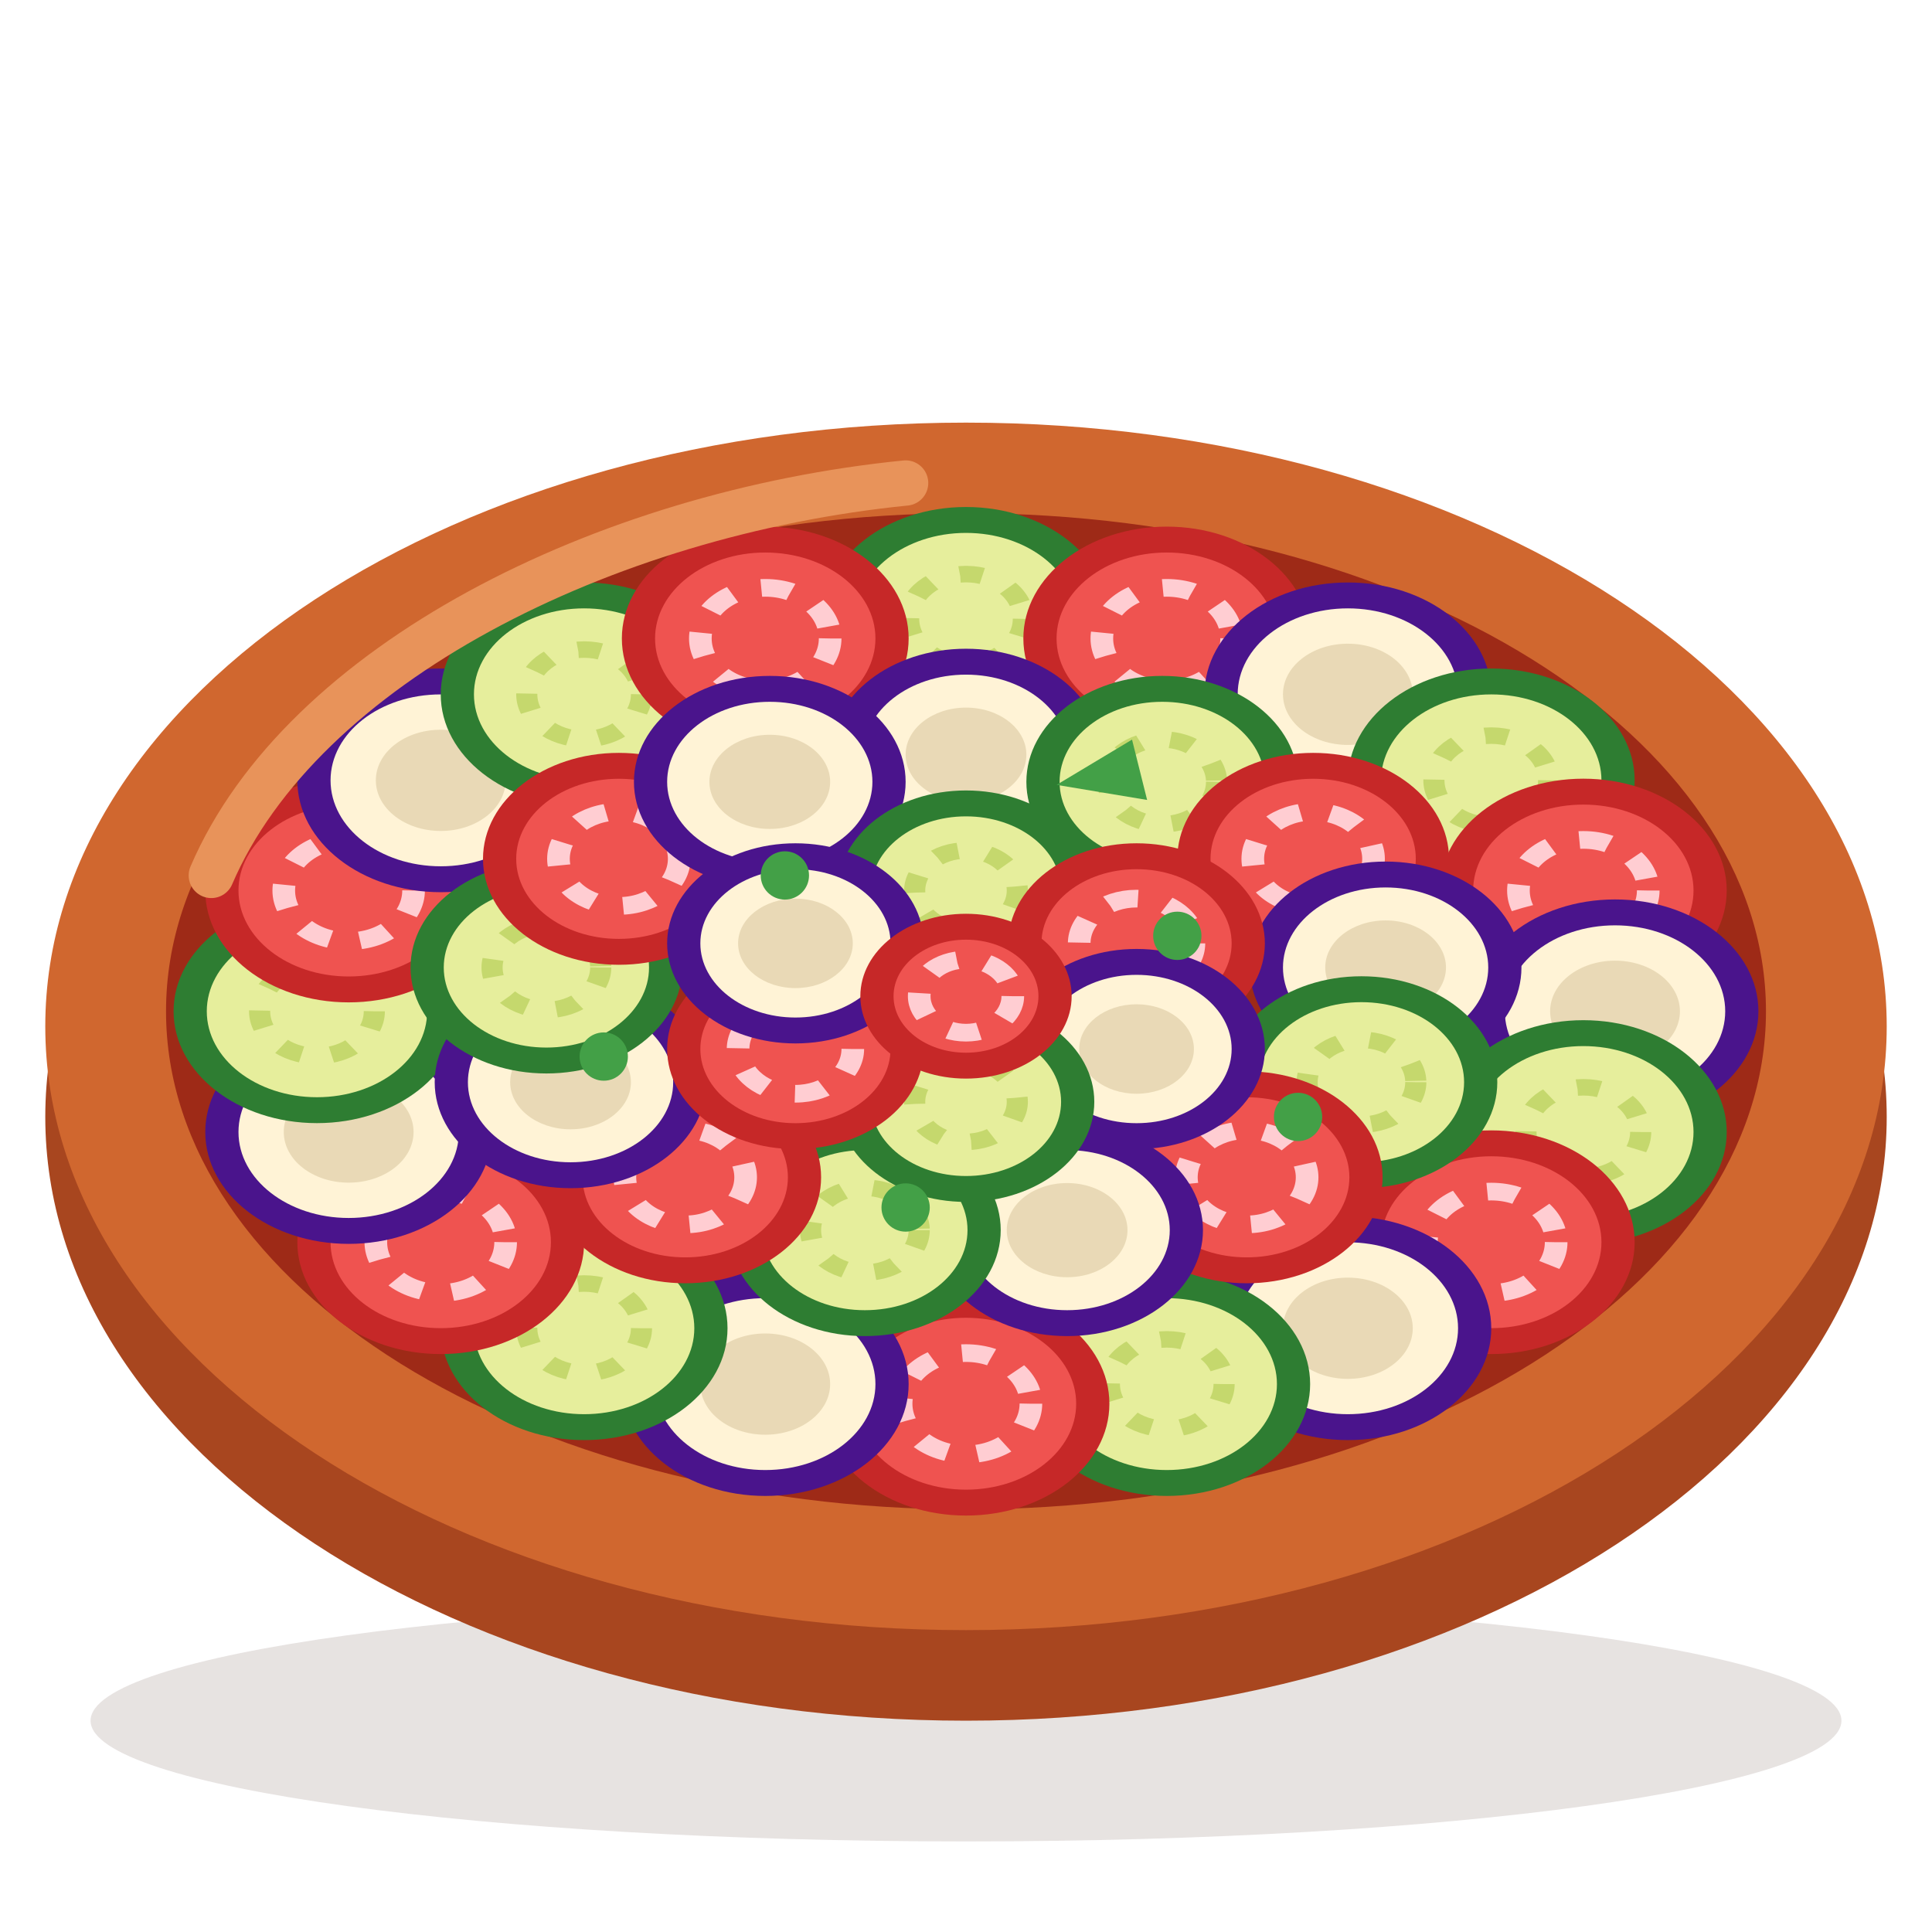
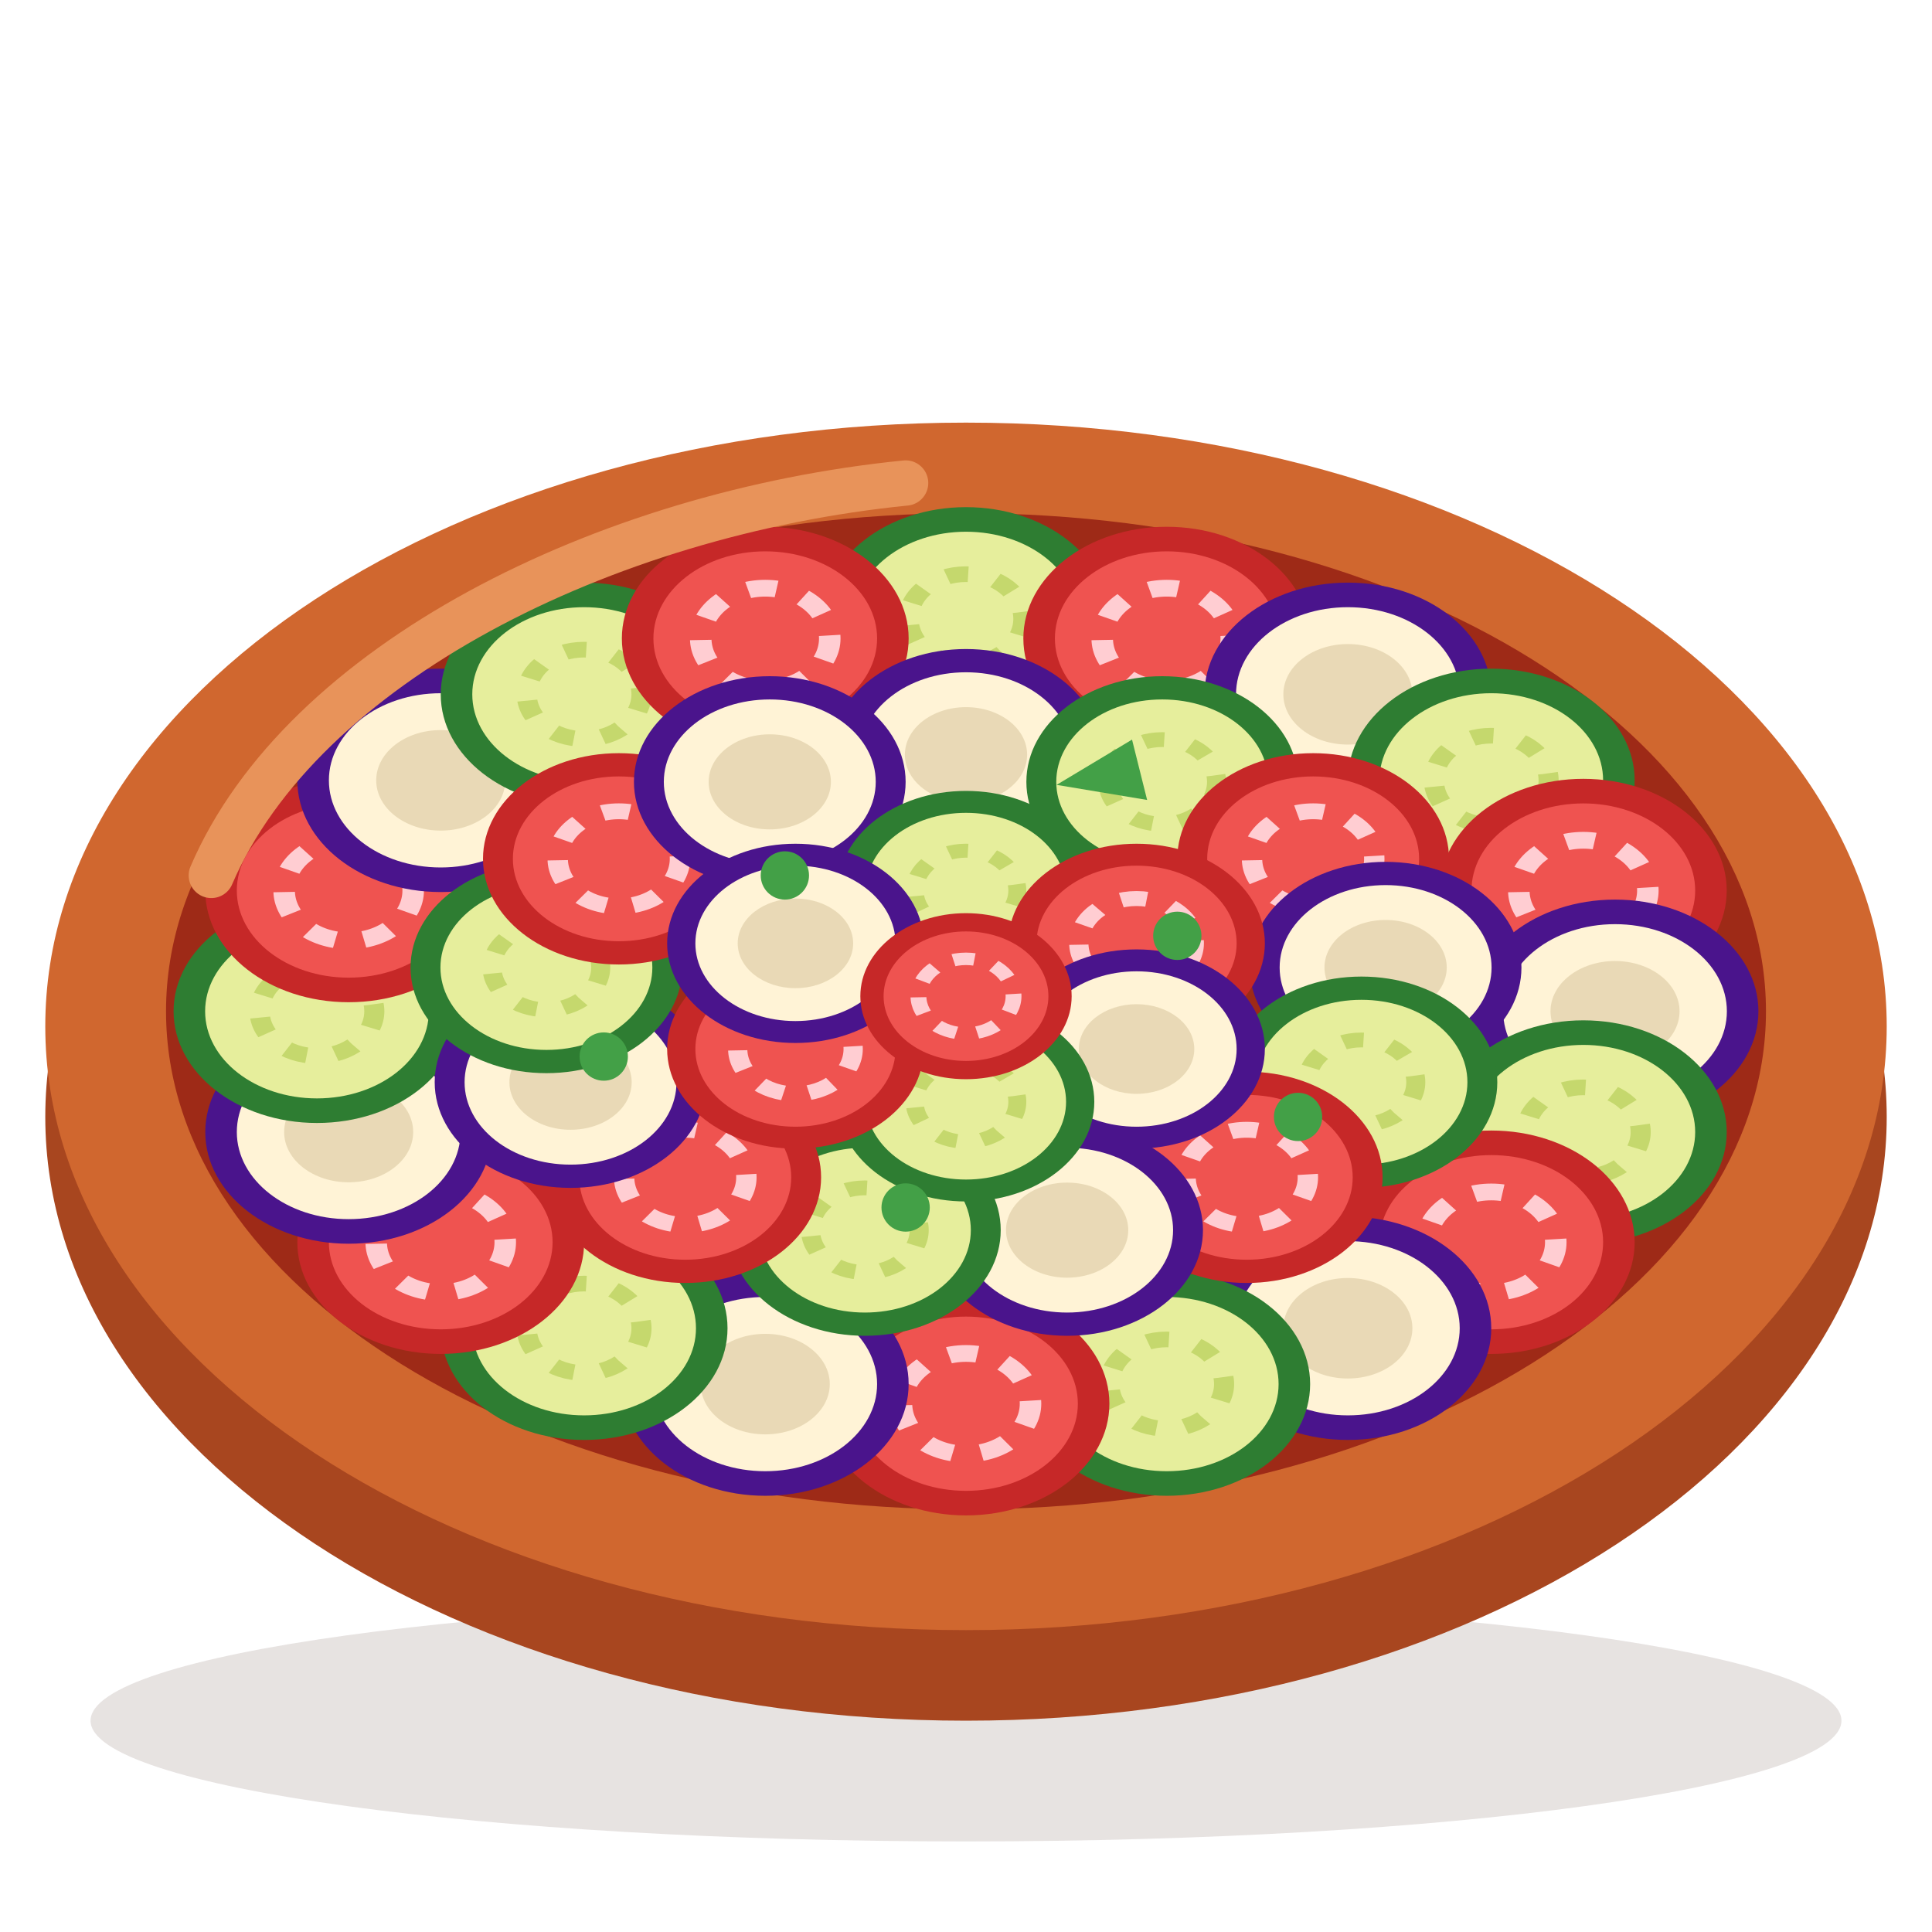
<svg xmlns="http://www.w3.org/2000/svg" viewBox="0 0 128 128">
+   <defs>
+     <g id="sc">
+       <circle r="10" fill="#2e7d32" />
+       <circle r="7.8" fill="#e6ee9c" />
+       <circle r="4" fill="none" stroke="#c5d86d" stroke-width="1.4" stroke-dasharray="1.5 2" />
+     </g>
+     <g id="st">
+       <circle r="10" fill="#c62828" />
+       <circle r="7.8" fill="#ef5350" />
+       <circle r="4.5" fill="none" stroke="#ffcdd2" stroke-width="1.5" stroke-dasharray="2 2" />
+     </g>
+     <g id="sa">
+       <circle r="10" fill="#4a148c" />
+       <circle r="7.8" fill="#fff3d6" />
+       <circle r="4.5" fill="#e0cfa8" opacity=".7" />
+     </g>
+   </defs>
  <ellipse cx="64" cy="114" rx="58" ry="8" fill="#5d4037" opacity=".15" />
  <ellipse cx="64" cy="74" rx="61" ry="40" fill="#a8461f" />
  <ellipse cx="64" cy="68" rx="61" ry="40" fill="#d0672f" />
  <ellipse cx="64" cy="67" rx="53" ry="33" fill="#9e2a17" />
-   <g transform="translate(64 41) scale(1 .78)">
-     <circle r="9.5" fill="#2e7d32" />
-     <circle r="7.3" fill="#e6ee9c" />
-     <circle r="3.8" fill="none" stroke="#c5d86d" stroke-width="1.4" stroke-dasharray="1.5 2" />
-   </g>
-   <g transform="translate(77.3 42.3) scale(1 .78)">
-     <circle r="9.5" fill="#c62828" />
-     <circle r="7.3" fill="#ef5350" />
-     <circle r="4.3" fill="none" stroke="#ffcdd2" stroke-width="1.5" stroke-dasharray="2 2" />
-   </g>
-   <g transform="translate(89.3 46) scale(1 .78)">
-     <circle r="9.5" fill="#4a148c" />
-     <circle r="7.3" fill="#fff3d6" />
-     <circle r="4.3" fill="#e0cfa8" opacity=".7" />
-   </g>
-   <g transform="translate(98.8 51.7) scale(1 .78)">
-     <circle r="9.5" fill="#2e7d32" />
-     <circle r="7.3" fill="#e6ee9c" />
-     <circle r="3.8" fill="none" stroke="#c5d86d" stroke-width="1.4" stroke-dasharray="1.5 2" />
-   </g>
-   <g transform="translate(104.9 59) scale(1 .78)">
-     <circle r="9.5" fill="#c62828" />
-     <circle r="7.3" fill="#ef5350" />
-     <circle r="4.3" fill="none" stroke="#ffcdd2" stroke-width="1.5" stroke-dasharray="2 2" />
-   </g>
-   <g transform="translate(107 67) scale(1 .78)">
-     <circle r="9.5" fill="#4a148c" />
-     <circle r="7.3" fill="#fff3d6" />
-     <circle r="4.3" fill="#e0cfa8" opacity=".7" />
-   </g>
-   <g transform="translate(104.9 75) scale(1 .78)">
-     <circle r="9.5" fill="#2e7d32" />
-     <circle r="7.3" fill="#e6ee9c" />
-     <circle r="3.8" fill="none" stroke="#c5d86d" stroke-width="1.4" stroke-dasharray="1.5 2" />
-   </g>
-   <g transform="translate(98.8 82.3) scale(1 .78)">
-     <circle r="9.5" fill="#c62828" />
-     <circle r="7.3" fill="#ef5350" />
-     <circle r="4.3" fill="none" stroke="#ffcdd2" stroke-width="1.5" stroke-dasharray="2 2" />
-   </g>
-   <g transform="translate(89.3 88) scale(1 .78)">
-     <circle r="9.5" fill="#4a148c" />
-     <circle r="7.3" fill="#fff3d6" />
-     <circle r="4.3" fill="#e0cfa8" opacity=".7" />
-   </g>
-   <g transform="translate(77.3 91.7) scale(1 .78)">
-     <circle r="9.5" fill="#2e7d32" />
-     <circle r="7.3" fill="#e6ee9c" />
-     <circle r="3.8" fill="none" stroke="#c5d86d" stroke-width="1.4" stroke-dasharray="1.5 2" />
-   </g>
-   <g transform="translate(64 93) scale(1 .78)">
-     <circle r="9.5" fill="#c62828" />
-     <circle r="7.3" fill="#ef5350" />
-     <circle r="4.3" fill="none" stroke="#ffcdd2" stroke-width="1.5" stroke-dasharray="2 2" />
-   </g>
-   <g transform="translate(50.7 91.7) scale(1 .78)">
-     <circle r="9.5" fill="#4a148c" />
-     <circle r="7.3" fill="#fff3d6" />
-     <circle r="4.3" fill="#e0cfa8" opacity=".7" />
-   </g>
-   <g transform="translate(38.7 88) scale(1 .78)">
-     <circle r="9.5" fill="#2e7d32" />
-     <circle r="7.3" fill="#e6ee9c" />
-     <circle r="3.8" fill="none" stroke="#c5d86d" stroke-width="1.4" stroke-dasharray="1.5 2" />
-   </g>
-   <g transform="translate(29.2 82.3) scale(1 .78)">
-     <circle r="9.5" fill="#c62828" />
-     <circle r="7.3" fill="#ef5350" />
-     <circle r="4.3" fill="none" stroke="#ffcdd2" stroke-width="1.5" stroke-dasharray="2 2" />
-   </g>
-   <g transform="translate(23.1 75) scale(1 .78)">
-     <circle r="9.5" fill="#4a148c" />
-     <circle r="7.3" fill="#fff3d6" />
-     <circle r="4.3" fill="#e0cfa8" opacity=".7" />
-   </g>
-   <g transform="translate(21 67) scale(1 .78)">
-     <circle r="9.5" fill="#2e7d32" />
-     <circle r="7.3" fill="#e6ee9c" />
-     <circle r="3.8" fill="none" stroke="#c5d86d" stroke-width="1.4" stroke-dasharray="1.5 2" />
-   </g>
-   <g transform="translate(23.1 59) scale(1 .78)">
-     <circle r="9.5" fill="#c62828" />
-     <circle r="7.3" fill="#ef5350" />
-     <circle r="4.3" fill="none" stroke="#ffcdd2" stroke-width="1.5" stroke-dasharray="2 2" />
-   </g>
-   <g transform="translate(29.2 51.7) scale(1 .78)">
-     <circle r="9.5" fill="#4a148c" />
-     <circle r="7.3" fill="#fff3d6" />
-     <circle r="4.3" fill="#e0cfa8" opacity=".7" />
-   </g>
-   <g transform="translate(38.7 46) scale(1 .78)">
-     <circle r="9.5" fill="#2e7d32" />
-     <circle r="7.3" fill="#e6ee9c" />
-     <circle r="3.8" fill="none" stroke="#c5d86d" stroke-width="1.4" stroke-dasharray="1.5 2" />
-   </g>
-   <g transform="translate(50.7 42.3) scale(1 .78)">
-     <circle r="9.5" fill="#c62828" />
-     <circle r="7.3" fill="#ef5350" />
-     <circle r="4.3" fill="none" stroke="#ffcdd2" stroke-width="1.5" stroke-dasharray="2 2" />
-   </g>
-   <g transform="translate(64 50) scale(1 .78)">
-     <circle r="9" fill="#4a148c" />
-     <circle r="6.8" fill="#fff3d6" />
-     <circle r="4" fill="#e0cfa8" opacity=".7" />
-   </g>
-   <g transform="translate(77 51.8) scale(1 .78)">
-     <circle r="9" fill="#2e7d32" />
-     <circle r="6.8" fill="#e6ee9c" />
-     <circle r="3.6" fill="none" stroke="#c5d86d" stroke-width="1.4" stroke-dasharray="1.5 2" />
-   </g>
-   <g transform="translate(87 56.9) scale(1 .78)">
-     <circle r="9" fill="#c62828" />
-     <circle r="6.8" fill="#ef5350" />
-     <circle r="4" fill="none" stroke="#ffcdd2" stroke-width="1.5" stroke-dasharray="2 2" />
-   </g>
-   <g transform="translate(91.8 64.1) scale(1 .78)">
-     <circle r="9" fill="#4a148c" />
-     <circle r="6.8" fill="#fff3d6" />
-     <circle r="4" fill="#e0cfa8" opacity=".7" />
-   </g>
-   <g transform="translate(90.2 71.7) scale(1 .78)">
-     <circle r="9" fill="#2e7d32" />
-     <circle r="6.8" fill="#e6ee9c" />
-     <circle r="3.6" fill="none" stroke="#c5d86d" stroke-width="1.4" stroke-dasharray="1.5 2" />
-   </g>
-   <g transform="translate(82.6 78) scale(1 .78)">
-     <circle r="9" fill="#c62828" />
-     <circle r="6.8" fill="#ef5350" />
-     <circle r="4" fill="none" stroke="#ffcdd2" stroke-width="1.5" stroke-dasharray="2 2" />
-   </g>
-   <g transform="translate(70.7 81.5) scale(1 .78)">
-     <circle r="9" fill="#4a148c" />
-     <circle r="6.8" fill="#fff3d6" />
-     <circle r="4" fill="#e0cfa8" opacity=".7" />
-   </g>
-   <g transform="translate(57.3 81.5) scale(1 .78)">
-     <circle r="9" fill="#2e7d32" />
-     <circle r="6.8" fill="#e6ee9c" />
-     <circle r="3.6" fill="none" stroke="#c5d86d" stroke-width="1.4" stroke-dasharray="1.5 2" />
-   </g>
-   <g transform="translate(45.4 78) scale(1 .78)">
-     <circle r="9" fill="#c62828" />
-     <circle r="6.8" fill="#ef5350" />
-     <circle r="4" fill="none" stroke="#ffcdd2" stroke-width="1.5" stroke-dasharray="2 2" />
-   </g>
-   <g transform="translate(37.8 71.7) scale(1 .78)">
-     <circle r="9" fill="#4a148c" />
-     <circle r="6.8" fill="#fff3d6" />
-     <circle r="4" fill="#e0cfa8" opacity=".7" />
-   </g>
-   <g transform="translate(36.2 64.1) scale(1 .78)">
-     <circle r="9" fill="#2e7d32" />
-     <circle r="6.8" fill="#e6ee9c" />
-     <circle r="3.6" fill="none" stroke="#c5d86d" stroke-width="1.4" stroke-dasharray="1.5 2" />
-   </g>
-   <g transform="translate(41 56.9) scale(1 .78)">
-     <circle r="9" fill="#c62828" />
-     <circle r="6.8" fill="#ef5350" />
-     <circle r="4" fill="none" stroke="#ffcdd2" stroke-width="1.5" stroke-dasharray="2 2" />
-   </g>
-   <g transform="translate(51 51.8) scale(1 .78)">
-     <circle r="9" fill="#4a148c" />
-     <circle r="6.8" fill="#fff3d6" />
-     <circle r="4" fill="#e0cfa8" opacity=".7" />
-   </g>
-   <g transform="translate(64 59) scale(1 .78)">
-     <circle r="8.5" fill="#2e7d32" />
-     <circle r="6.3" fill="#e6ee9c" />
-     <circle r="3.4" fill="none" stroke="#c5d86d" stroke-width="1.4" stroke-dasharray="1.5 2" />
-   </g>
-   <g transform="translate(75.3 62.5) scale(1 .78)">
-     <circle r="8.5" fill="#c62828" />
-     <circle r="6.3" fill="#ef5350" />
-     <circle r="3.8" fill="none" stroke="#ffcdd2" stroke-width="1.5" stroke-dasharray="2 2" />
-   </g>
-   <g transform="translate(75.3 69.5) scale(1 .78)">
-     <circle r="8.5" fill="#4a148c" />
-     <circle r="6.3" fill="#fff3d6" />
-     <circle r="3.8" fill="#e0cfa8" opacity=".7" />
-   </g>
-   <g transform="translate(64 73) scale(1 .78)">
-     <circle r="8.5" fill="#2e7d32" />
-     <circle r="6.3" fill="#e6ee9c" />
-     <circle r="3.4" fill="none" stroke="#c5d86d" stroke-width="1.4" stroke-dasharray="1.5 2" />
-   </g>
-   <g transform="translate(52.7 69.5) scale(1 .78)">
-     <circle r="8.5" fill="#c62828" />
-     <circle r="6.3" fill="#ef5350" />
-     <circle r="3.8" fill="none" stroke="#ffcdd2" stroke-width="1.5" stroke-dasharray="2 2" />
-   </g>
-   <g transform="translate(52.7 62.5) scale(1 .78)">
-     <circle r="8.5" fill="#4a148c" />
-     <circle r="6.3" fill="#fff3d6" />
-     <circle r="3.8" fill="#e0cfa8" opacity=".7" />
-   </g>
-   <g transform="translate(64 66) scale(1 .78)">
-     <circle r="7" fill="#c62828" />
-     <circle r="4.8" fill="#ef5350" />
-     <circle r="3.1" fill="none" stroke="#ffcdd2" stroke-width="1.5" stroke-dasharray="2 2" />
-   </g>
+   <use href="#sc" transform="translate(64.0 41.0) scale(0.95 0.74)" />
+   <use href="#st" transform="translate(77.3 42.3) scale(0.95 0.74)" />
+   <use href="#sa" transform="translate(89.3 46.0) scale(0.95 0.74)" />
+   <use href="#sc" transform="translate(98.8 51.7) scale(0.95 0.74)" />
+   <use href="#st" transform="translate(104.9 59.0) scale(0.95 0.74)" />
+   <use href="#sa" transform="translate(107.0 67.0) scale(0.95 0.74)" />
+   <use href="#sc" transform="translate(104.9 75.0) scale(0.95 0.74)" />
+   <use href="#st" transform="translate(98.8 82.3) scale(0.95 0.74)" />
+   <use href="#sa" transform="translate(89.3 88.0) scale(0.95 0.74)" />
+   <use href="#sc" transform="translate(77.3 91.7) scale(0.95 0.74)" />
+   <use href="#st" transform="translate(64.0 93.0) scale(0.95 0.74)" />
+   <use href="#sa" transform="translate(50.7 91.7) scale(0.95 0.74)" />
+   <use href="#sc" transform="translate(38.7 88.0) scale(0.95 0.74)" />
+   <use href="#st" transform="translate(29.2 82.3) scale(0.95 0.74)" />
+   <use href="#sa" transform="translate(23.1 75.0) scale(0.95 0.74)" />
+   <use href="#sc" transform="translate(21.0 67.0) scale(0.95 0.74)" />
+   <use href="#st" transform="translate(23.1 59.0) scale(0.95 0.74)" />
+   <use href="#sa" transform="translate(29.2 51.7) scale(0.95 0.74)" />
+   <use href="#sc" transform="translate(38.7 46.0) scale(0.95 0.74)" />
+   <use href="#st" transform="translate(50.7 42.3) scale(0.95 0.74)" />
+   <use href="#sa" transform="translate(64.0 50.0) scale(0.90 0.70)" />
+   <use href="#sc" transform="translate(77.0 51.8) scale(0.90 0.70)" />
+   <use href="#st" transform="translate(87.0 56.9) scale(0.90 0.70)" />
+   <use href="#sa" transform="translate(91.8 64.1) scale(0.90 0.70)" />
+   <use href="#sc" transform="translate(90.2 71.7) scale(0.90 0.70)" />
+   <use href="#st" transform="translate(82.6 78.0) scale(0.90 0.70)" />
+   <use href="#sa" transform="translate(70.7 81.5) scale(0.90 0.70)" />
+   <use href="#sc" transform="translate(57.3 81.5) scale(0.90 0.70)" />
+   <use href="#st" transform="translate(45.4 78.0) scale(0.90 0.70)" />
+   <use href="#sa" transform="translate(37.8 71.7) scale(0.90 0.70)" />
+   <use href="#sc" transform="translate(36.2 64.1) scale(0.90 0.70)" />
+   <use href="#st" transform="translate(41.0 56.9) scale(0.90 0.70)" />
+   <use href="#sa" transform="translate(51.0 51.8) scale(0.90 0.70)" />
+   <use href="#sc" transform="translate(64.0 59.0) scale(0.85 0.66)" />
+   <use href="#st" transform="translate(75.3 62.5) scale(0.85 0.66)" />
+   <use href="#sa" transform="translate(75.3 69.5) scale(0.85 0.66)" />
+   <use href="#sc" transform="translate(64.0 73.0) scale(0.85 0.66)" />
+   <use href="#st" transform="translate(52.7 69.5) scale(0.85 0.66)" />
+   <use href="#sa" transform="translate(52.7 62.5) scale(0.85 0.66)" />
+   <use href="#st" transform="translate(64.0 66.0) scale(0.70 0.55)" />
  <g fill="#43a047">
    <circle cx="52" cy="58" r="1.6" />
    <circle cx="78" cy="62" r="1.6" />
    <circle cx="60" cy="80" r="1.6" />
    <circle cx="86" cy="74" r="1.6" />
    <circle cx="40" cy="70" r="1.6" />
    <path d="M70 52 l5 -3 l1 4 Z" />
  </g>
  <path d="M14 58 C20 44 40 34 60 32" fill="none" stroke="#e8935a" stroke-width="3" stroke-linecap="round" />
</svg>
